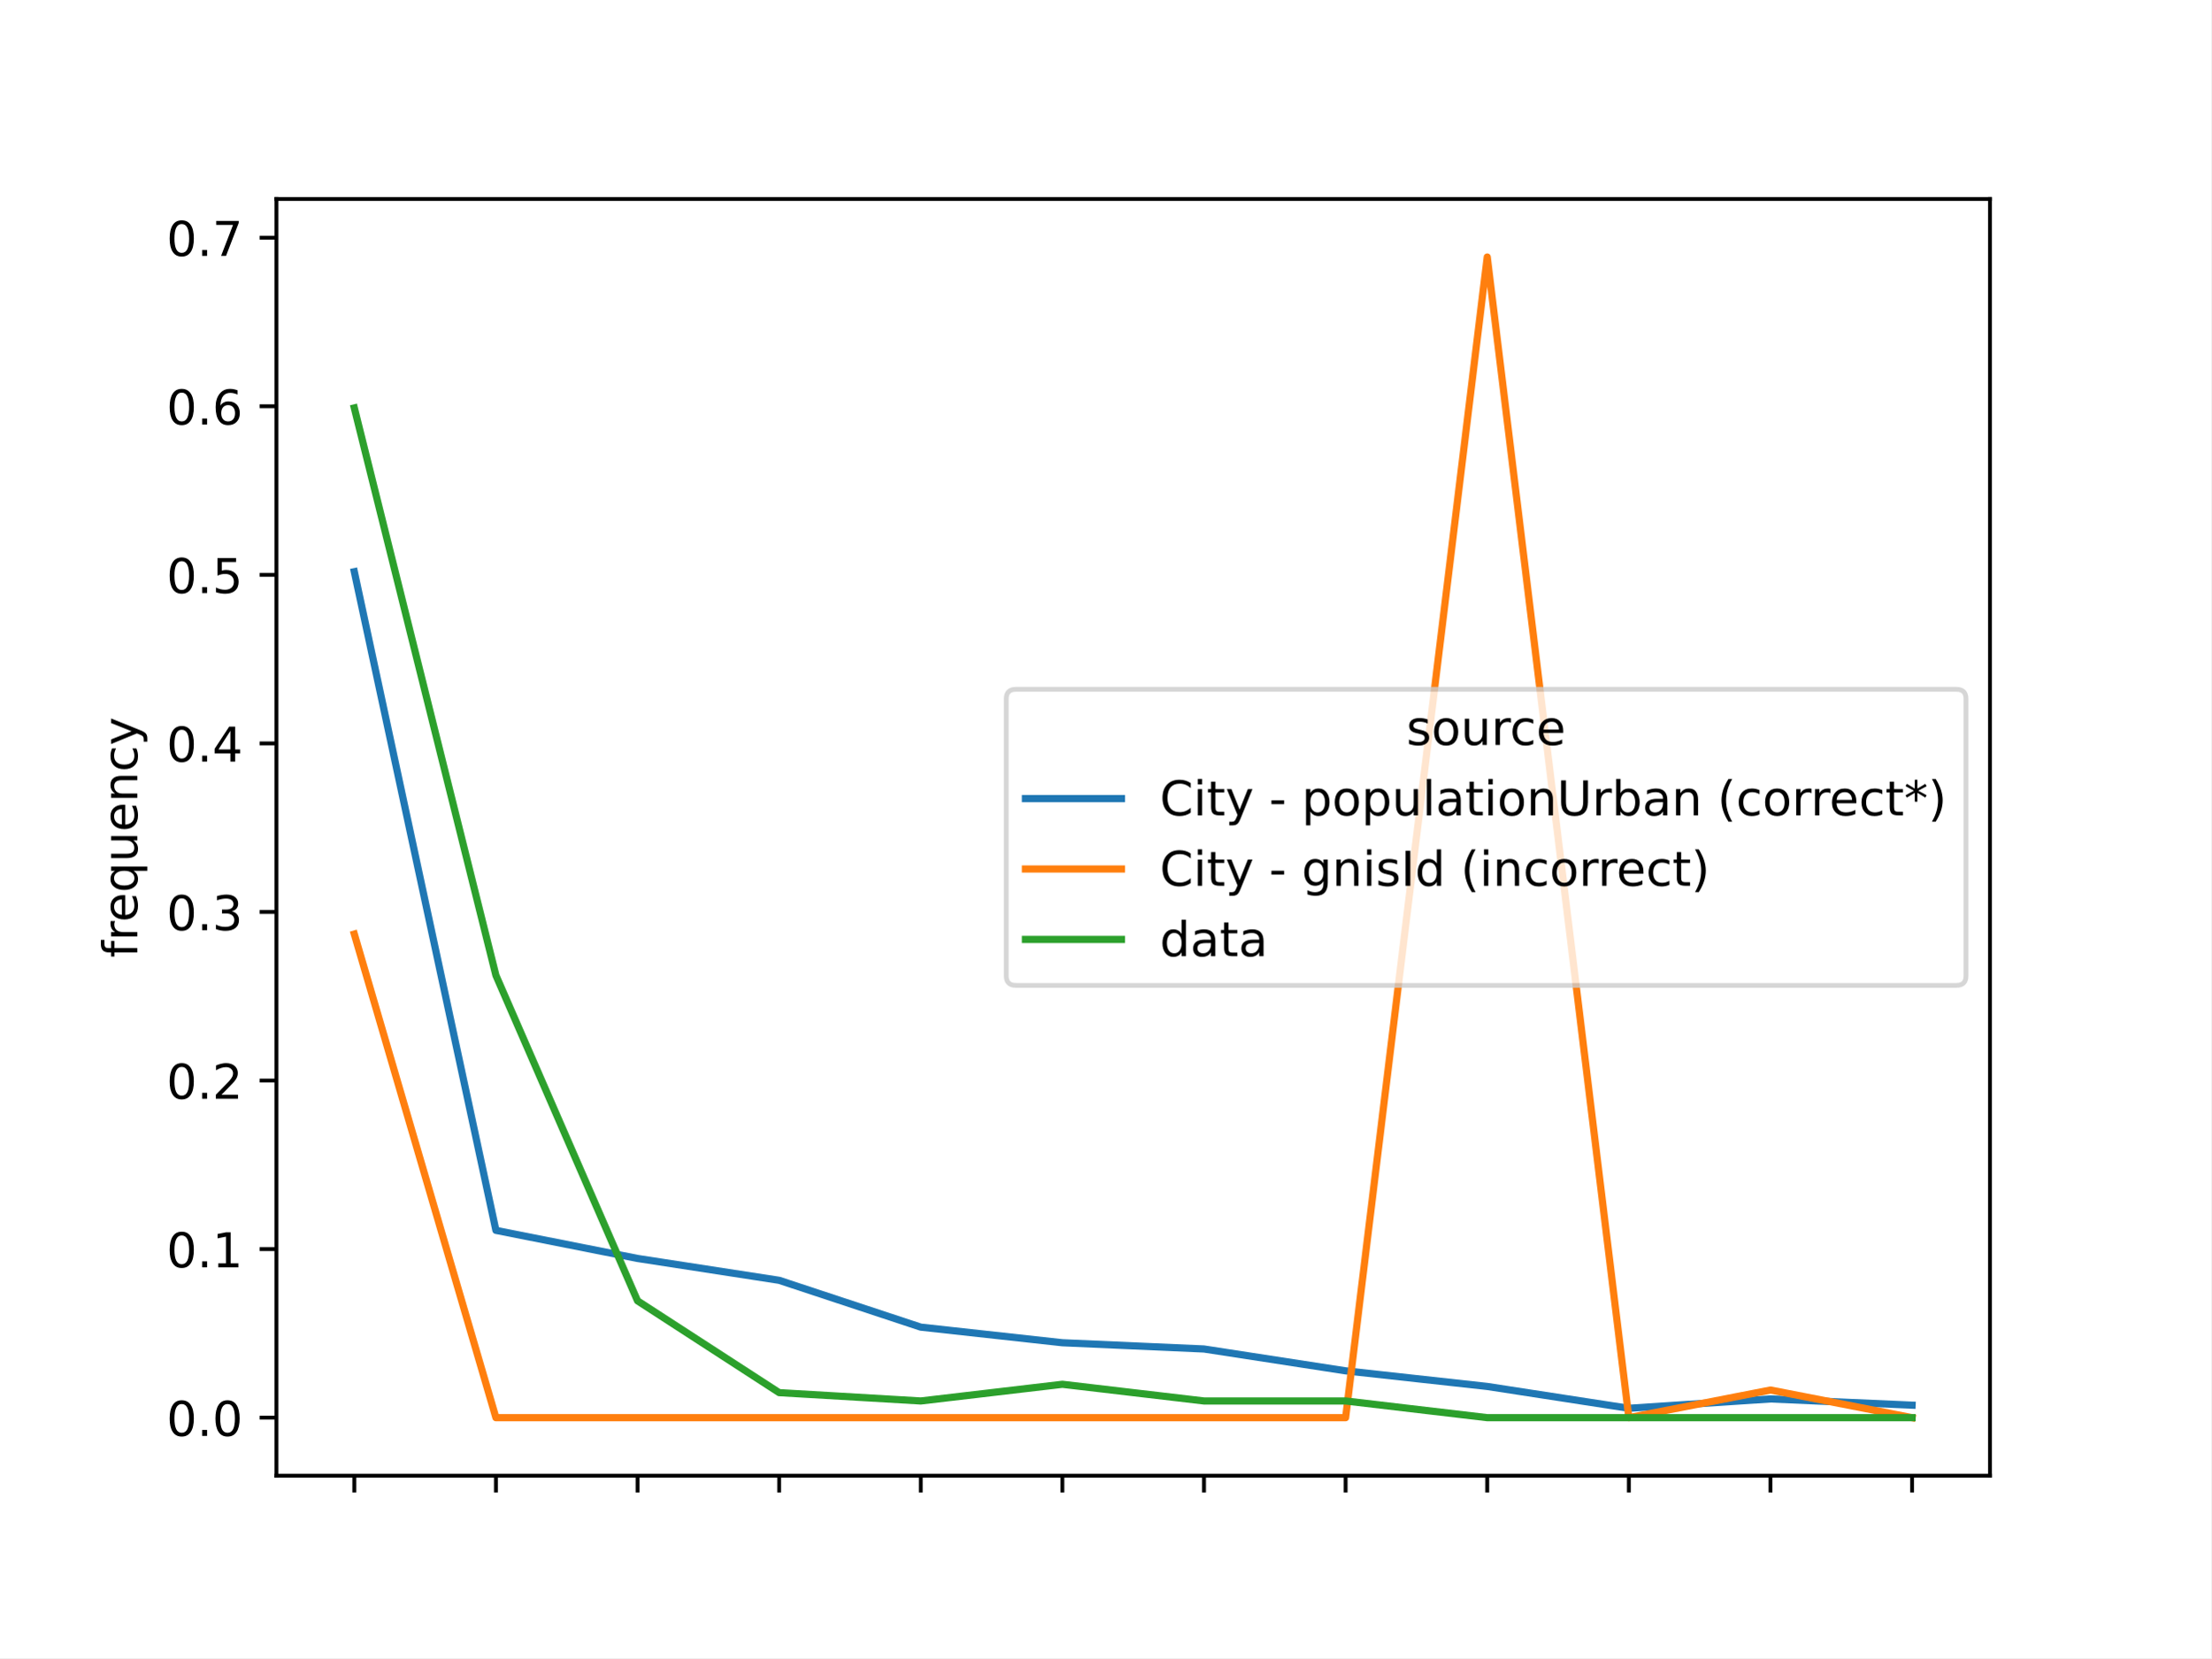
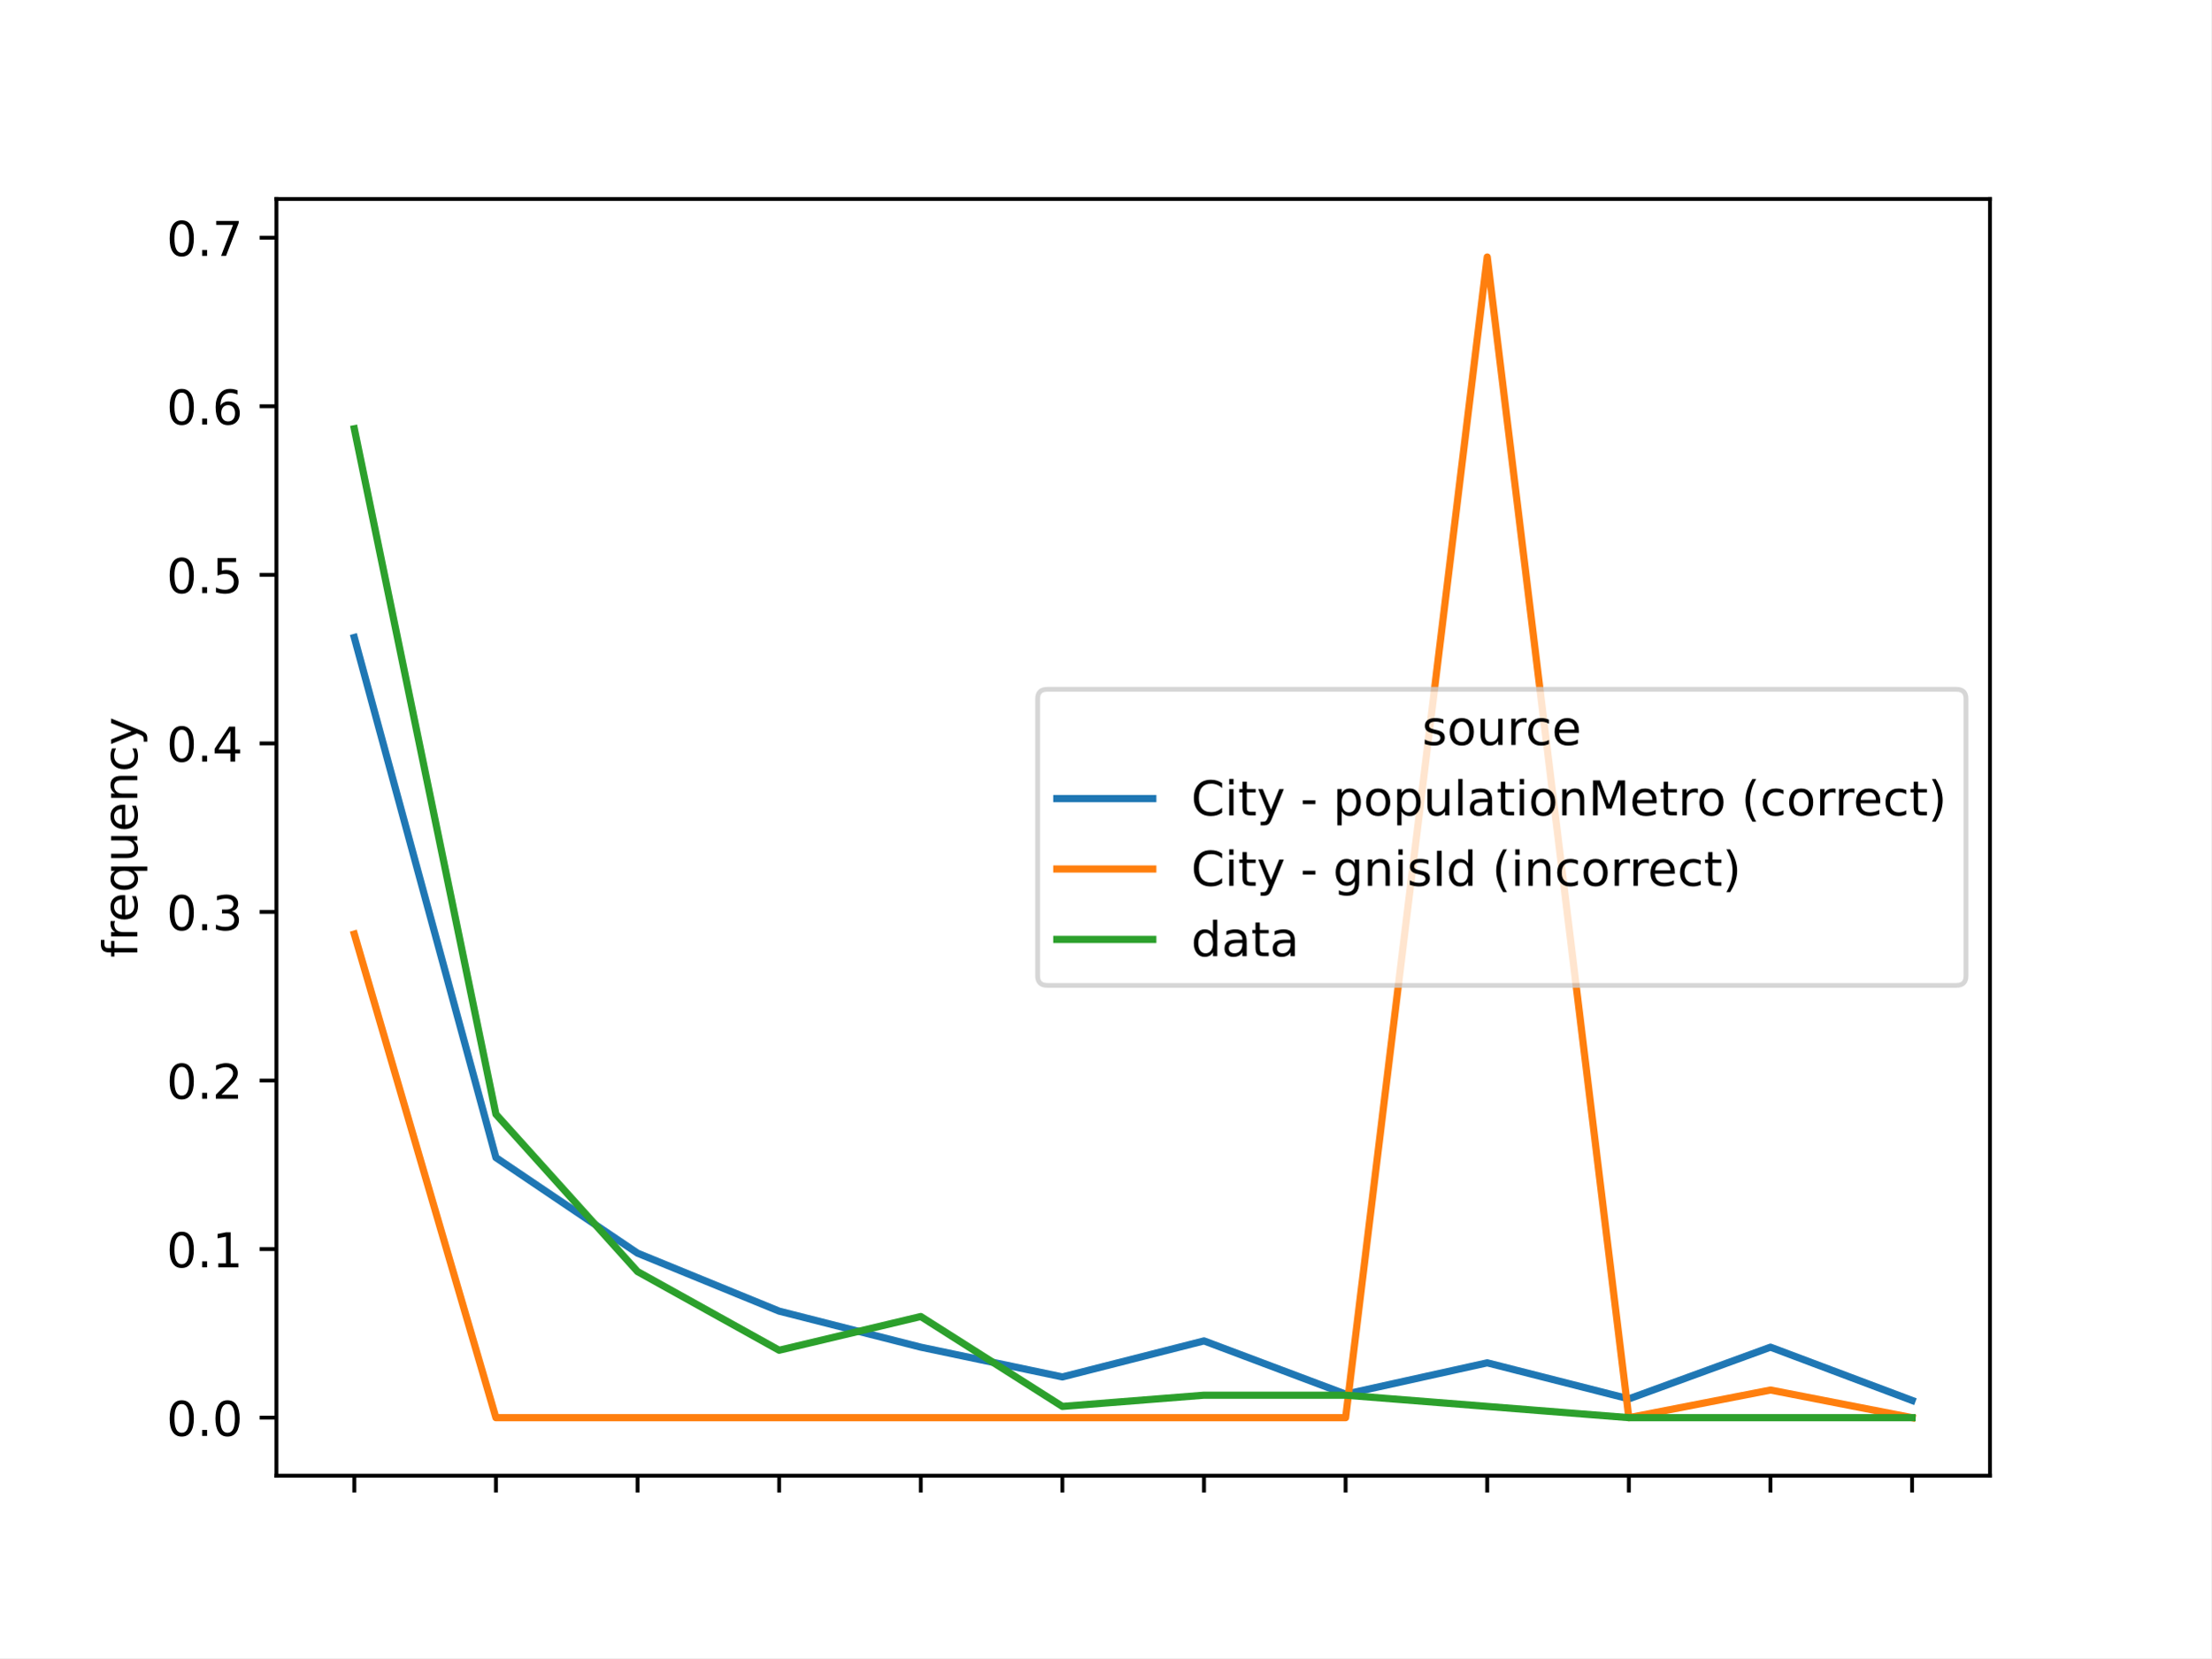
<svg xmlns="http://www.w3.org/2000/svg" xmlns:xlink="http://www.w3.org/1999/xlink" height="345.6pt" version="1.1" viewBox="0 0 460.8 345.6" width="460.8pt">
  <defs>
    <style type="text/css">*{stroke-linecap:butt;stroke-linejoin:round;}</style>
  </defs>
  <g id="figure_1">
    <g id="patch_1">
      <path d="M 0 345.6  L 460.8 345.6  L 460.8 0  L 0 0  z " style="fill:#ffffff;" />
    </g>
    <g id="axes_1">
      <g id="patch_2">
        <path d="M 57.6 307.584  L 414.72 307.584  L 414.72 41.472  L 57.6 41.472  z " style="fill:#ffffff;" />
      </g>
      <g id="matplotlib.axis_1">
        <g id="xtick_1">
          <g id="line2d_1">
            <defs>
-               <path d="M 0 0  L 0 3.5  " id="m2c57468bf2" style="stroke:#000000;stroke-width:0.8;" />
-             </defs>
-             <g>
-               <use style="stroke:#000000;stroke-width:0.8;" x="73.833" xlink:href="#m2c57468bf2" y="307.584" />
+               <path d="M 0 0  L 0 3.5  " id="mb0035acf30" style="stroke:#000000;stroke-width:0.8;" />
+             </defs>
+             <g>
+               <use style="stroke:#000000;stroke-width:0.8;" x="73.833" xlink:href="#mb0035acf30" y="307.584" />
            </g>
          </g>
        </g>
        <g id="xtick_2">
          <g id="line2d_2">
            <g>
-               <use style="stroke:#000000;stroke-width:0.8;" x="103.347" xlink:href="#m2c57468bf2" y="307.584" />
+               <use style="stroke:#000000;stroke-width:0.8;" x="103.347" xlink:href="#mb0035acf30" y="307.584" />
            </g>
          </g>
        </g>
        <g id="xtick_3">
          <g id="line2d_3">
            <g>
-               <use style="stroke:#000000;stroke-width:0.8;" x="132.861" xlink:href="#m2c57468bf2" y="307.584" />
+               <use style="stroke:#000000;stroke-width:0.8;" x="132.861" xlink:href="#mb0035acf30" y="307.584" />
            </g>
          </g>
        </g>
        <g id="xtick_4">
          <g id="line2d_4">
            <g>
-               <use style="stroke:#000000;stroke-width:0.8;" x="162.375" xlink:href="#m2c57468bf2" y="307.584" />
+               <use style="stroke:#000000;stroke-width:0.8;" x="162.375" xlink:href="#mb0035acf30" y="307.584" />
            </g>
          </g>
        </g>
        <g id="xtick_5">
          <g id="line2d_5">
            <g>
-               <use style="stroke:#000000;stroke-width:0.8;" x="191.889" xlink:href="#m2c57468bf2" y="307.584" />
+               <use style="stroke:#000000;stroke-width:0.8;" x="191.889" xlink:href="#mb0035acf30" y="307.584" />
            </g>
          </g>
        </g>
        <g id="xtick_6">
          <g id="line2d_6">
            <g>
-               <use style="stroke:#000000;stroke-width:0.8;" x="221.403" xlink:href="#m2c57468bf2" y="307.584" />
+               <use style="stroke:#000000;stroke-width:0.8;" x="221.403" xlink:href="#mb0035acf30" y="307.584" />
            </g>
          </g>
        </g>
        <g id="xtick_7">
          <g id="line2d_7">
            <g>
-               <use style="stroke:#000000;stroke-width:0.8;" x="250.917" xlink:href="#m2c57468bf2" y="307.584" />
+               <use style="stroke:#000000;stroke-width:0.8;" x="250.917" xlink:href="#mb0035acf30" y="307.584" />
            </g>
          </g>
        </g>
        <g id="xtick_8">
          <g id="line2d_8">
            <g>
-               <use style="stroke:#000000;stroke-width:0.8;" x="280.431" xlink:href="#m2c57468bf2" y="307.584" />
+               <use style="stroke:#000000;stroke-width:0.8;" x="280.431" xlink:href="#mb0035acf30" y="307.584" />
            </g>
          </g>
        </g>
        <g id="xtick_9">
          <g id="line2d_9">
            <g>
-               <use style="stroke:#000000;stroke-width:0.8;" x="309.945" xlink:href="#m2c57468bf2" y="307.584" />
+               <use style="stroke:#000000;stroke-width:0.8;" x="309.945" xlink:href="#mb0035acf30" y="307.584" />
            </g>
          </g>
        </g>
        <g id="xtick_10">
          <g id="line2d_10">
            <g>
-               <use style="stroke:#000000;stroke-width:0.8;" x="339.459" xlink:href="#m2c57468bf2" y="307.584" />
+               <use style="stroke:#000000;stroke-width:0.8;" x="339.459" xlink:href="#mb0035acf30" y="307.584" />
            </g>
          </g>
        </g>
        <g id="xtick_11">
          <g id="line2d_11">
            <g>
-               <use style="stroke:#000000;stroke-width:0.8;" x="368.973" xlink:href="#m2c57468bf2" y="307.584" />
+               <use style="stroke:#000000;stroke-width:0.8;" x="368.973" xlink:href="#mb0035acf30" y="307.584" />
            </g>
          </g>
        </g>
        <g id="xtick_12">
          <g id="line2d_12">
            <g>
-               <use style="stroke:#000000;stroke-width:0.8;" x="398.487" xlink:href="#m2c57468bf2" y="307.584" />
+               <use style="stroke:#000000;stroke-width:0.8;" x="398.487" xlink:href="#mb0035acf30" y="307.584" />
            </g>
          </g>
        </g>
      </g>
      <g id="matplotlib.axis_2">
        <g id="ytick_1">
          <g id="line2d_13">
            <defs>
-               <path d="M 0 0  L -3.5 0  " id="m48ccd4d01b" style="stroke:#000000;stroke-width:0.8;" />
-             </defs>
-             <g>
-               <use style="stroke:#000000;stroke-width:0.8;" x="57.6" xlink:href="#m48ccd4d01b" y="295.488" />
+               <path d="M 0 0  L -3.5 0  " id="me2ce94514a" style="stroke:#000000;stroke-width:0.8;" />
+             </defs>
+             <g>
+               <use style="stroke:#000000;stroke-width:0.8;" x="57.6" xlink:href="#me2ce94514a" y="295.488" />
            </g>
          </g>
          <g id="text_1">
            <g transform="translate(34.69687 299.2872)scale(0.1 -0.1)">
              <defs>
                <path d="M 31.781 66.406  Q 24.172 66.406 20.328 58.906  Q 16.5 51.422 16.5 36.375  Q 16.5 21.391 20.328 13.891  Q 24.172 6.391 31.781 6.391  Q 39.453 6.391 43.281 13.891  Q 47.125 21.391 47.125 36.375  Q 47.125 51.422 43.281 58.906  Q 39.453 66.406 31.781 66.406  z M 31.781 74.219  Q 44.047 74.219 50.516 64.516  Q 56.984 54.828 56.984 36.375  Q 56.984 17.969 50.516 8.266  Q 44.047 -1.422 31.781 -1.422  Q 19.531 -1.422 13.062 8.266  Q 6.594 17.969 6.594 36.375  Q 6.594 54.828 13.062 64.516  Q 19.531 74.219 31.781 74.219  z " id="DejaVuSans-48" />
                <path d="M 10.688 12.406  L 21 12.406  L 21 0  L 10.688 0  z " id="DejaVuSans-46" />
              </defs>
              <use xlink:href="#DejaVuSans-48" />
              <use x="63.623" xlink:href="#DejaVuSans-46" />
              <use x="95.41" xlink:href="#DejaVuSans-48" />
            </g>
          </g>
        </g>
        <g id="ytick_2">
          <g id="line2d_14">
            <g>
-               <use style="stroke:#000000;stroke-width:0.8;" x="57.6" xlink:href="#m48ccd4d01b" y="260.352" />
+               <use style="stroke:#000000;stroke-width:0.8;" x="57.6" xlink:href="#me2ce94514a" y="260.352" />
            </g>
          </g>
          <g id="text_2">
            <g transform="translate(34.69687 264.1512)scale(0.1 -0.1)">
              <defs>
                <path d="M 12.406 8.297  L 28.516 8.297  L 28.516 63.922  L 10.984 60.406  L 10.984 69.391  L 28.422 72.906  L 38.281 72.906  L 38.281 8.297  L 54.391 8.297  L 54.391 0  L 12.406 0  z " id="DejaVuSans-49" />
              </defs>
              <use xlink:href="#DejaVuSans-48" />
              <use x="63.623" xlink:href="#DejaVuSans-46" />
              <use x="95.41" xlink:href="#DejaVuSans-49" />
            </g>
          </g>
        </g>
        <g id="ytick_3">
          <g id="line2d_15">
            <g>
-               <use style="stroke:#000000;stroke-width:0.8;" x="57.6" xlink:href="#m48ccd4d01b" y="225.216" />
+               <use style="stroke:#000000;stroke-width:0.8;" x="57.6" xlink:href="#me2ce94514a" y="225.216" />
            </g>
          </g>
          <g id="text_3">
            <g transform="translate(34.69687 229.0152)scale(0.1 -0.1)">
              <defs>
                <path d="M 19.188 8.297  L 53.609 8.297  L 53.609 0  L 7.328 0  L 7.328 8.297  Q 12.938 14.109 22.625 23.891  Q 32.328 33.688 34.812 36.531  Q 39.547 41.844 41.422 45.531  Q 43.312 49.219 43.312 52.781  Q 43.312 58.594 39.234 62.25  Q 35.156 65.922 28.609 65.922  Q 23.969 65.922 18.812 64.312  Q 13.672 62.703 7.812 59.422  L 7.812 69.391  Q 13.766 71.781 18.938 73  Q 24.125 74.219 28.422 74.219  Q 39.75 74.219 46.484 68.547  Q 53.219 62.891 53.219 53.422  Q 53.219 48.922 51.531 44.891  Q 49.859 40.875 45.406 35.406  Q 44.188 33.984 37.641 27.219  Q 31.109 20.453 19.188 8.297  z " id="DejaVuSans-50" />
              </defs>
              <use xlink:href="#DejaVuSans-48" />
              <use x="63.623" xlink:href="#DejaVuSans-46" />
              <use x="95.41" xlink:href="#DejaVuSans-50" />
            </g>
          </g>
        </g>
        <g id="ytick_4">
          <g id="line2d_16">
            <g>
-               <use style="stroke:#000000;stroke-width:0.8;" x="57.6" xlink:href="#m48ccd4d01b" y="190.08" />
+               <use style="stroke:#000000;stroke-width:0.8;" x="57.6" xlink:href="#me2ce94514a" y="190.08" />
            </g>
          </g>
          <g id="text_4">
            <g transform="translate(34.69687 193.8792)scale(0.1 -0.1)">
              <defs>
                <path d="M 40.578 39.312  Q 47.656 37.797 51.625 33  Q 55.609 28.219 55.609 21.188  Q 55.609 10.406 48.188 4.484  Q 40.766 -1.422 27.094 -1.422  Q 22.516 -1.422 17.656 -0.516  Q 12.797 0.391 7.625 2.203  L 7.625 11.719  Q 11.719 9.328 16.594 8.109  Q 21.484 6.891 26.812 6.891  Q 36.078 6.891 40.938 10.547  Q 45.797 14.203 45.797 21.188  Q 45.797 27.641 41.281 31.266  Q 36.766 34.906 28.719 34.906  L 20.219 34.906  L 20.219 43.016  L 29.109 43.016  Q 36.375 43.016 40.234 45.922  Q 44.094 48.828 44.094 54.297  Q 44.094 59.906 40.109 62.906  Q 36.141 65.922 28.719 65.922  Q 24.656 65.922 20.016 65.031  Q 15.375 64.156 9.812 62.312  L 9.812 71.094  Q 15.438 72.656 20.344 73.438  Q 25.25 74.219 29.594 74.219  Q 40.828 74.219 47.359 69.109  Q 53.906 64.016 53.906 55.328  Q 53.906 49.266 50.438 45.094  Q 46.969 40.922 40.578 39.312  z " id="DejaVuSans-51" />
              </defs>
              <use xlink:href="#DejaVuSans-48" />
              <use x="63.623" xlink:href="#DejaVuSans-46" />
              <use x="95.41" xlink:href="#DejaVuSans-51" />
            </g>
          </g>
        </g>
        <g id="ytick_5">
          <g id="line2d_17">
            <g>
-               <use style="stroke:#000000;stroke-width:0.8;" x="57.6" xlink:href="#m48ccd4d01b" y="154.944" />
+               <use style="stroke:#000000;stroke-width:0.8;" x="57.6" xlink:href="#me2ce94514a" y="154.944" />
            </g>
          </g>
          <g id="text_5">
            <g transform="translate(34.69687 158.7432)scale(0.1 -0.1)">
              <defs>
                <path d="M 37.797 64.312  L 12.891 25.391  L 37.797 25.391  z M 35.203 72.906  L 47.609 72.906  L 47.609 25.391  L 58.016 25.391  L 58.016 17.188  L 47.609 17.188  L 47.609 0  L 37.797 0  L 37.797 17.188  L 4.891 17.188  L 4.891 26.703  z " id="DejaVuSans-52" />
              </defs>
              <use xlink:href="#DejaVuSans-48" />
              <use x="63.623" xlink:href="#DejaVuSans-46" />
              <use x="95.41" xlink:href="#DejaVuSans-52" />
            </g>
          </g>
        </g>
        <g id="ytick_6">
          <g id="line2d_18">
            <g>
-               <use style="stroke:#000000;stroke-width:0.8;" x="57.6" xlink:href="#m48ccd4d01b" y="119.808" />
+               <use style="stroke:#000000;stroke-width:0.8;" x="57.6" xlink:href="#me2ce94514a" y="119.808" />
            </g>
          </g>
          <g id="text_6">
            <g transform="translate(34.69687 123.6072)scale(0.1 -0.1)">
              <defs>
                <path d="M 10.797 72.906  L 49.516 72.906  L 49.516 64.594  L 19.828 64.594  L 19.828 46.734  Q 21.969 47.469 24.109 47.828  Q 26.266 48.188 28.422 48.188  Q 40.625 48.188 47.75 41.5  Q 54.891 34.812 54.891 23.391  Q 54.891 11.625 47.562 5.094  Q 40.234 -1.422 26.906 -1.422  Q 22.312 -1.422 17.547 -0.641  Q 12.797 0.141 7.719 1.703  L 7.719 11.625  Q 12.109 9.234 16.797 8.062  Q 21.484 6.891 26.703 6.891  Q 35.156 6.891 40.078 11.328  Q 45.016 15.766 45.016 23.391  Q 45.016 31 40.078 35.438  Q 35.156 39.891 26.703 39.891  Q 22.75 39.891 18.812 39.016  Q 14.891 38.141 10.797 36.281  z " id="DejaVuSans-53" />
              </defs>
              <use xlink:href="#DejaVuSans-48" />
              <use x="63.623" xlink:href="#DejaVuSans-46" />
              <use x="95.41" xlink:href="#DejaVuSans-53" />
            </g>
          </g>
        </g>
        <g id="ytick_7">
          <g id="line2d_19">
            <g>
-               <use style="stroke:#000000;stroke-width:0.8;" x="57.6" xlink:href="#m48ccd4d01b" y="84.672" />
+               <use style="stroke:#000000;stroke-width:0.8;" x="57.6" xlink:href="#me2ce94514a" y="84.672" />
            </g>
          </g>
          <g id="text_7">
            <g transform="translate(34.69687 88.47122)scale(0.1 -0.1)">
              <defs>
                <path d="M 33.016 40.375  Q 26.375 40.375 22.484 35.828  Q 18.609 31.297 18.609 23.391  Q 18.609 15.531 22.484 10.953  Q 26.375 6.391 33.016 6.391  Q 39.656 6.391 43.531 10.953  Q 47.406 15.531 47.406 23.391  Q 47.406 31.297 43.531 35.828  Q 39.656 40.375 33.016 40.375  z M 52.594 71.297  L 52.594 62.312  Q 48.875 64.062 45.094 64.984  Q 41.312 65.922 37.594 65.922  Q 27.828 65.922 22.672 59.328  Q 17.531 52.734 16.797 39.406  Q 19.672 43.656 24.016 45.922  Q 28.375 48.188 33.594 48.188  Q 44.578 48.188 50.953 41.516  Q 57.328 34.859 57.328 23.391  Q 57.328 12.156 50.688 5.359  Q 44.047 -1.422 33.016 -1.422  Q 20.359 -1.422 13.672 8.266  Q 6.984 17.969 6.984 36.375  Q 6.984 53.656 15.188 63.938  Q 23.391 74.219 37.203 74.219  Q 40.922 74.219 44.703 73.484  Q 48.484 72.75 52.594 71.297  z " id="DejaVuSans-54" />
              </defs>
              <use xlink:href="#DejaVuSans-48" />
              <use x="63.623" xlink:href="#DejaVuSans-46" />
              <use x="95.41" xlink:href="#DejaVuSans-54" />
            </g>
          </g>
        </g>
        <g id="ytick_8">
          <g id="line2d_20">
            <g>
-               <use style="stroke:#000000;stroke-width:0.8;" x="57.6" xlink:href="#m48ccd4d01b" y="49.536" />
+               <use style="stroke:#000000;stroke-width:0.8;" x="57.6" xlink:href="#me2ce94514a" y="49.536" />
            </g>
          </g>
          <g id="text_8">
            <g transform="translate(34.69687 53.33522)scale(0.1 -0.1)">
              <defs>
                <path d="M 8.203 72.906  L 55.078 72.906  L 55.078 68.703  L 28.609 0  L 18.312 0  L 43.219 64.594  L 8.203 64.594  z " id="DejaVuSans-55" />
              </defs>
              <use xlink:href="#DejaVuSans-48" />
              <use x="63.623" xlink:href="#DejaVuSans-46" />
              <use x="95.41" xlink:href="#DejaVuSans-55" />
            </g>
          </g>
        </g>
        <g id="text_9">
          <g transform="translate(28.61719 199.6046)rotate(-90)scale(0.1 -0.1)">
            <defs>
              <path d="M 37.109 75.984  L 37.109 68.5  L 28.516 68.5  Q 23.688 68.5 21.797 66.547  Q 19.922 64.594 19.922 59.516  L 19.922 54.688  L 34.719 54.688  L 34.719 47.703  L 19.922 47.703  L 19.922 0  L 10.891 0  L 10.891 47.703  L 2.297 47.703  L 2.297 54.688  L 10.891 54.688  L 10.891 58.5  Q 10.891 67.625 15.141 71.797  Q 19.391 75.984 28.609 75.984  z " id="DejaVuSans-102" />
              <path d="M 41.109 46.297  Q 39.594 47.172 37.812 47.578  Q 36.031 48 33.891 48  Q 26.266 48 22.188 43.047  Q 18.109 38.094 18.109 28.812  L 18.109 0  L 9.078 0  L 9.078 54.688  L 18.109 54.688  L 18.109 46.188  Q 20.953 51.172 25.484 53.578  Q 30.031 56 36.531 56  Q 37.453 56 38.578 55.875  Q 39.703 55.766 41.062 55.516  z " id="DejaVuSans-114" />
              <path d="M 56.203 29.594  L 56.203 25.203  L 14.891 25.203  Q 15.484 15.922 20.484 11.062  Q 25.484 6.203 34.422 6.203  Q 39.594 6.203 44.453 7.469  Q 49.312 8.734 54.109 11.281  L 54.109 2.781  Q 49.266 0.734 44.188 -0.344  Q 39.109 -1.422 33.891 -1.422  Q 20.797 -1.422 13.156 6.188  Q 5.516 13.812 5.516 26.812  Q 5.516 40.234 12.766 48.109  Q 20.016 56 32.328 56  Q 43.359 56 49.781 48.891  Q 56.203 41.797 56.203 29.594  z M 47.219 32.234  Q 47.125 39.594 43.094 43.984  Q 39.062 48.391 32.422 48.391  Q 24.906 48.391 20.391 44.141  Q 15.875 39.891 15.188 32.172  z " id="DejaVuSans-101" />
              <path d="M 14.797 27.297  Q 14.797 17.391 18.875 11.75  Q 22.953 6.109 30.078 6.109  Q 37.203 6.109 41.297 11.75  Q 45.406 17.391 45.406 27.297  Q 45.406 37.203 41.297 42.844  Q 37.203 48.484 30.078 48.484  Q 22.953 48.484 18.875 42.844  Q 14.797 37.203 14.797 27.297  z M 45.406 8.203  Q 42.578 3.328 38.25 0.953  Q 33.938 -1.422 27.875 -1.422  Q 17.969 -1.422 11.734 6.484  Q 5.516 14.406 5.516 27.297  Q 5.516 40.188 11.734 48.094  Q 17.969 56 27.875 56  Q 33.938 56 38.25 53.625  Q 42.578 51.266 45.406 46.391  L 45.406 54.688  L 54.391 54.688  L 54.391 -20.797  L 45.406 -20.797  z " id="DejaVuSans-113" />
              <path d="M 8.5 21.578  L 8.5 54.688  L 17.484 54.688  L 17.484 21.922  Q 17.484 14.156 20.5 10.266  Q 23.531 6.391 29.594 6.391  Q 36.859 6.391 41.078 11.031  Q 45.312 15.672 45.312 23.688  L 45.312 54.688  L 54.297 54.688  L 54.297 0  L 45.312 0  L 45.312 8.406  Q 42.047 3.422 37.719 1  Q 33.406 -1.422 27.688 -1.422  Q 18.266 -1.422 13.375 4.438  Q 8.5 10.297 8.5 21.578  z M 31.109 56  z " id="DejaVuSans-117" />
              <path d="M 54.891 33.016  L 54.891 0  L 45.906 0  L 45.906 32.719  Q 45.906 40.484 42.875 44.328  Q 39.844 48.188 33.797 48.188  Q 26.516 48.188 22.312 43.547  Q 18.109 38.922 18.109 30.906  L 18.109 0  L 9.078 0  L 9.078 54.688  L 18.109 54.688  L 18.109 46.188  Q 21.344 51.125 25.703 53.562  Q 30.078 56 35.797 56  Q 45.219 56 50.047 50.172  Q 54.891 44.344 54.891 33.016  z " id="DejaVuSans-110" />
              <path d="M 48.781 52.594  L 48.781 44.188  Q 44.969 46.297 41.141 47.344  Q 37.312 48.391 33.406 48.391  Q 24.656 48.391 19.812 42.844  Q 14.984 37.312 14.984 27.297  Q 14.984 17.281 19.812 11.734  Q 24.656 6.203 33.406 6.203  Q 37.312 6.203 41.141 7.25  Q 44.969 8.297 48.781 10.406  L 48.781 2.094  Q 45.016 0.344 40.984 -0.531  Q 36.969 -1.422 32.422 -1.422  Q 20.062 -1.422 12.781 6.344  Q 5.516 14.109 5.516 27.297  Q 5.516 40.672 12.859 48.328  Q 20.219 56 33.016 56  Q 37.156 56 41.109 55.141  Q 45.062 54.297 48.781 52.594  z " id="DejaVuSans-99" />
              <path d="M 32.172 -5.078  Q 28.375 -14.844 24.75 -17.812  Q 21.141 -20.797 15.094 -20.797  L 7.906 -20.797  L 7.906 -13.281  L 13.188 -13.281  Q 16.891 -13.281 18.938 -11.516  Q 21 -9.766 23.484 -3.219  L 25.094 0.875  L 2.984 54.688  L 12.5 54.688  L 29.594 11.922  L 46.688 54.688  L 56.203 54.688  z " id="DejaVuSans-121" />
            </defs>
            <use xlink:href="#DejaVuSans-102" />
            <use x="35.205" xlink:href="#DejaVuSans-114" />
            <use x="74.068" xlink:href="#DejaVuSans-101" />
            <use x="135.592" xlink:href="#DejaVuSans-113" />
            <use x="199.068" xlink:href="#DejaVuSans-117" />
            <use x="262.447" xlink:href="#DejaVuSans-101" />
            <use x="323.971" xlink:href="#DejaVuSans-110" />
            <use x="387.35" xlink:href="#DejaVuSans-99" />
            <use x="442.33" xlink:href="#DejaVuSans-121" />
          </g>
        </g>
      </g>
      <g id="line2d_21">
-         <path clip-path="url(#p0216b3d01a)" d="M 73.833 119.157  L 103.347 256.448  L 132.861 262.304  L 162.375 266.859  L 191.889 276.619  L 221.403 279.872  L 250.917 281.173  L 280.431 285.728  L 309.945 288.981  L 339.459 293.536  L 368.973 291.584  L 398.487 292.885  " style="fill:none;stroke:#1f77b4;stroke-linecap:square;stroke-width:1.5;" />
+         <path clip-path="url(#pfd7586f207)" d="M 73.833 132.87  L 103.347 241.282  L 132.861 261.201  L 162.375 273.283  L 191.889 280.794  L 221.403 286.998  L 250.917 279.487  L 280.431 290.59  L 309.945 284.059  L 339.459 291.569  L 368.973 280.794  L 398.487 291.896  " style="fill:none;stroke:#1f77b4;stroke-linecap:square;stroke-width:1.5;" />
      </g>
      <g id="line2d_22">
-         <path clip-path="url(#p0216b3d01a)" d="M 73.833 194.688  L 103.347 295.488  L 132.861 295.488  L 162.375 295.488  L 191.889 295.488  L 221.403 295.488  L 250.917 295.488  L 280.431 295.488  L 309.945 53.568  L 339.459 295.488  L 368.973 289.728  L 398.487 295.488  " style="fill:none;stroke:#ff7f0e;stroke-linecap:square;stroke-width:1.5;" />
+         <path clip-path="url(#pfd7586f207)" d="M 73.833 194.688  L 103.347 295.488  L 132.861 295.488  L 162.375 295.488  L 191.889 295.488  L 221.403 295.488  L 250.917 295.488  L 280.431 295.488  L 309.945 53.568  L 339.459 295.488  L 368.973 289.728  L 398.487 295.488  " style="fill:none;stroke:#ff7f0e;stroke-linecap:square;stroke-width:1.5;" />
      </g>
      <g id="line2d_23">
-         <path clip-path="url(#p0216b3d01a)" d="M 73.833 85.02  L 103.347 203.299  L 132.861 271.136  L 162.375 290.27  L 191.889 292.009  L 221.403 288.53  L 250.917 292.009  L 280.431 292.009  L 309.945 295.488  L 339.459 295.488  L 368.973 295.488  L 398.487 295.488  " style="fill:none;stroke:#2ca02c;stroke-linecap:square;stroke-width:1.5;" />
+         <path clip-path="url(#pfd7586f207)" d="M 73.833 89.357  L 103.347 232.243  L 132.861 265.037  L 162.375 281.434  L 191.889 274.406  L 221.403 293.146  L 250.917 290.803  L 280.431 290.803  L 309.945 293.146  L 339.459 295.488  L 368.973 295.488  L 398.487 295.488  " style="fill:none;stroke:#2ca02c;stroke-linecap:square;stroke-width:1.5;" />
      </g>
      <g id="line2d_24" />
      <g id="line2d_25" />
      <g id="line2d_26" />
      <g id="patch_3">
        <path d="M 57.6 307.584  L 57.6 41.472  " style="fill:none;stroke:#000000;stroke-linecap:square;stroke-linejoin:miter;stroke-width:0.8;" />
      </g>
      <g id="patch_4">
        <path d="M 414.72 307.584  L 414.72 41.472  " style="fill:none;stroke:#000000;stroke-linecap:square;stroke-linejoin:miter;stroke-width:0.8;" />
      </g>
      <g id="patch_5">
        <path d="M 57.6 307.584  L 414.72 307.584  " style="fill:none;stroke:#000000;stroke-linecap:square;stroke-linejoin:miter;stroke-width:0.8;" />
      </g>
      <g id="patch_6">
        <path d="M 57.6 41.472  L 414.72 41.472  " style="fill:none;stroke:#000000;stroke-linecap:square;stroke-linejoin:miter;stroke-width:0.8;" />
      </g>
      <g id="legend_1">
        <g id="patch_7">
-           <path d="M 211.706 205.384  L 407.72 205.384  Q 409.72 205.384 409.72 203.384  L 409.72 145.672  Q 409.72 143.672 407.72 143.672  L 211.706 143.672  Q 209.706 143.672 209.706 145.672  L 209.706 203.384  Q 209.706 205.384 211.706 205.384  z " style="fill:#ffffff;opacity:0.8;stroke:#cccccc;stroke-linejoin:miter;" />
+           <path d="M 218.243 205.384  L 407.72 205.384  Q 409.72 205.384 409.72 203.384  L 409.72 145.672  Q 409.72 143.672 407.72 143.672  L 218.243 143.672  Q 216.243 143.672 216.243 145.672  L 216.243 203.384  Q 216.243 205.384 218.243 205.384  z " style="fill:#ffffff;opacity:0.8;stroke:#cccccc;stroke-linejoin:miter;" />
        </g>
        <g id="text_10">
-           <g transform="translate(293.1114 155.2702)scale(0.1 -0.1)">
+           <g transform="translate(296.3802 155.2702)scale(0.1 -0.1)">
            <defs>
              <path d="M 44.281 53.078  L 44.281 44.578  Q 40.484 46.531 36.375 47.5  Q 32.281 48.484 27.875 48.484  Q 21.188 48.484 17.844 46.438  Q 14.5 44.391 14.5 40.281  Q 14.5 37.156 16.891 35.375  Q 19.281 33.594 26.516 31.984  L 29.594 31.297  Q 39.156 29.25 43.188 25.516  Q 47.219 21.781 47.219 15.094  Q 47.219 7.469 41.188 3.016  Q 35.156 -1.422 24.609 -1.422  Q 20.219 -1.422 15.453 -0.562  Q 10.688 0.297 5.422 2  L 5.422 11.281  Q 10.406 8.688 15.234 7.391  Q 20.062 6.109 24.812 6.109  Q 31.156 6.109 34.562 8.281  Q 37.984 10.453 37.984 14.406  Q 37.984 18.062 35.516 20.016  Q 33.062 21.969 24.703 23.781  L 21.578 24.516  Q 13.234 26.266 9.516 29.906  Q 5.812 33.547 5.812 39.891  Q 5.812 47.609 11.281 51.797  Q 16.75 56 26.812 56  Q 31.781 56 36.172 55.266  Q 40.578 54.547 44.281 53.078  z " id="DejaVuSans-115" />
              <path d="M 30.609 48.391  Q 23.391 48.391 19.188 42.75  Q 14.984 37.109 14.984 27.297  Q 14.984 17.484 19.156 11.844  Q 23.344 6.203 30.609 6.203  Q 37.797 6.203 41.984 11.859  Q 46.188 17.531 46.188 27.297  Q 46.188 37.016 41.984 42.703  Q 37.797 48.391 30.609 48.391  z M 30.609 56  Q 42.328 56 49.016 48.375  Q 55.719 40.766 55.719 27.297  Q 55.719 13.875 49.016 6.219  Q 42.328 -1.422 30.609 -1.422  Q 18.844 -1.422 12.172 6.219  Q 5.516 13.875 5.516 27.297  Q 5.516 40.766 12.172 48.375  Q 18.844 56 30.609 56  z " id="DejaVuSans-111" />
            </defs>
            <use xlink:href="#DejaVuSans-115" />
            <use x="52.1" xlink:href="#DejaVuSans-111" />
            <use x="113.281" xlink:href="#DejaVuSans-117" />
            <use x="176.66" xlink:href="#DejaVuSans-114" />
            <use x="215.523" xlink:href="#DejaVuSans-99" />
            <use x="270.504" xlink:href="#DejaVuSans-101" />
          </g>
        </g>
        <g id="line2d_27">
-           <path d="M 213.706 166.448  L 233.706 166.448  " style="fill:none;stroke:#1f77b4;stroke-linecap:square;stroke-width:1.5;" />
+           <path d="M 220.243 166.448  L 240.243 166.448  " style="fill:none;stroke:#1f77b4;stroke-linecap:square;stroke-width:1.5;" />
        </g>
        <g id="line2d_28" />
        <g id="text_11">
-           <g transform="translate(241.7059 169.9483)scale(0.1 -0.1)">
+           <g transform="translate(248.2434 169.9483)scale(0.1 -0.1)">
            <defs>
              <path d="M 64.406 67.281  L 64.406 56.891  Q 59.422 61.531 53.781 63.812  Q 48.141 66.109 41.797 66.109  Q 29.297 66.109 22.656 58.469  Q 16.016 50.828 16.016 36.375  Q 16.016 21.969 22.656 14.328  Q 29.297 6.688 41.797 6.688  Q 48.141 6.688 53.781 8.984  Q 59.422 11.281 64.406 15.922  L 64.406 5.609  Q 59.234 2.094 53.438 0.328  Q 47.656 -1.422 41.219 -1.422  Q 24.656 -1.422 15.125 8.703  Q 5.609 18.844 5.609 36.375  Q 5.609 53.953 15.125 64.078  Q 24.656 74.219 41.219 74.219  Q 47.75 74.219 53.531 72.484  Q 59.328 70.75 64.406 67.281  z " id="DejaVuSans-67" />
              <path d="M 9.422 54.688  L 18.406 54.688  L 18.406 0  L 9.422 0  z M 9.422 75.984  L 18.406 75.984  L 18.406 64.594  L 9.422 64.594  z " id="DejaVuSans-105" />
              <path d="M 18.312 70.219  L 18.312 54.688  L 36.812 54.688  L 36.812 47.703  L 18.312 47.703  L 18.312 18.016  Q 18.312 11.328 20.141 9.422  Q 21.969 7.516 27.594 7.516  L 36.812 7.516  L 36.812 0  L 27.594 0  Q 17.188 0 13.234 3.875  Q 9.281 7.766 9.281 18.016  L 9.281 47.703  L 2.688 47.703  L 2.688 54.688  L 9.281 54.688  L 9.281 70.219  z " id="DejaVuSans-116" />
              <path id="DejaVuSans-32" />
              <path d="M 4.891 31.391  L 31.203 31.391  L 31.203 23.391  L 4.891 23.391  z " id="DejaVuSans-45" />
              <path d="M 18.109 8.203  L 18.109 -20.797  L 9.078 -20.797  L 9.078 54.688  L 18.109 54.688  L 18.109 46.391  Q 20.953 51.266 25.266 53.625  Q 29.594 56 35.594 56  Q 45.562 56 51.781 48.094  Q 58.016 40.188 58.016 27.297  Q 58.016 14.406 51.781 6.484  Q 45.562 -1.422 35.594 -1.422  Q 29.594 -1.422 25.266 0.953  Q 20.953 3.328 18.109 8.203  z M 48.688 27.297  Q 48.688 37.203 44.609 42.844  Q 40.531 48.484 33.406 48.484  Q 26.266 48.484 22.188 42.844  Q 18.109 37.203 18.109 27.297  Q 18.109 17.391 22.188 11.75  Q 26.266 6.109 33.406 6.109  Q 40.531 6.109 44.609 11.75  Q 48.688 17.391 48.688 27.297  z " id="DejaVuSans-112" />
              <path d="M 9.422 75.984  L 18.406 75.984  L 18.406 0  L 9.422 0  z " id="DejaVuSans-108" />
              <path d="M 34.281 27.484  Q 23.391 27.484 19.188 25  Q 14.984 22.516 14.984 16.5  Q 14.984 11.719 18.141 8.906  Q 21.297 6.109 26.703 6.109  Q 34.188 6.109 38.703 11.406  Q 43.219 16.703 43.219 25.484  L 43.219 27.484  z M 52.203 31.203  L 52.203 0  L 43.219 0  L 43.219 8.297  Q 40.141 3.328 35.547 0.953  Q 30.953 -1.422 24.312 -1.422  Q 15.922 -1.422 10.953 3.297  Q 6 8.016 6 15.922  Q 6 25.141 12.172 29.828  Q 18.359 34.516 30.609 34.516  L 43.219 34.516  L 43.219 35.406  Q 43.219 41.609 39.141 45  Q 35.062 48.391 27.688 48.391  Q 23 48.391 18.547 47.266  Q 14.109 46.141 10.016 43.891  L 10.016 52.203  Q 14.938 54.109 19.578 55.047  Q 24.219 56 28.609 56  Q 40.484 56 46.344 49.844  Q 52.203 43.703 52.203 31.203  z " id="DejaVuSans-97" />
-               <path d="M 8.688 72.906  L 18.609 72.906  L 18.609 28.609  Q 18.609 16.891 22.844 11.734  Q 27.094 6.594 36.625 6.594  Q 46.094 6.594 50.344 11.734  Q 54.594 16.891 54.594 28.609  L 54.594 72.906  L 64.5 72.906  L 64.5 27.391  Q 64.5 13.141 57.438 5.859  Q 50.391 -1.422 36.625 -1.422  Q 22.797 -1.422 15.734 5.859  Q 8.688 13.141 8.688 27.391  z " id="DejaVuSans-85" />
-               <path d="M 48.688 27.297  Q 48.688 37.203 44.609 42.844  Q 40.531 48.484 33.406 48.484  Q 26.266 48.484 22.188 42.844  Q 18.109 37.203 18.109 27.297  Q 18.109 17.391 22.188 11.75  Q 26.266 6.109 33.406 6.109  Q 40.531 6.109 44.609 11.75  Q 48.688 17.391 48.688 27.297  z M 18.109 46.391  Q 20.953 51.266 25.266 53.625  Q 29.594 56 35.594 56  Q 45.562 56 51.781 48.094  Q 58.016 40.188 58.016 27.297  Q 58.016 14.406 51.781 6.484  Q 45.562 -1.422 35.594 -1.422  Q 29.594 -1.422 25.266 0.953  Q 20.953 3.328 18.109 8.203  L 18.109 0  L 9.078 0  L 9.078 75.984  L 18.109 75.984  z " id="DejaVuSans-98" />
+               <path d="M 9.812 72.906  L 24.516 72.906  L 43.109 23.297  L 61.812 72.906  L 76.516 72.906  L 76.516 0  L 66.891 0  L 66.891 64.016  L 48.094 14.016  L 38.188 14.016  L 19.391 64.016  L 19.391 0  L 9.812 0  z " id="DejaVuSans-77" />
              <path d="M 31 75.875  Q 24.469 64.656 21.281 53.656  Q 18.109 42.672 18.109 31.391  Q 18.109 20.125 21.312 9.062  Q 24.516 -2 31 -13.188  L 23.188 -13.188  Q 15.875 -1.703 12.234 9.375  Q 8.594 20.453 8.594 31.391  Q 8.594 42.281 12.203 53.312  Q 15.828 64.359 23.188 75.875  z " id="DejaVuSans-40" />
-               <path d="M 47.016 60.891  L 29.5 51.422  L 47.016 41.891  L 44.188 37.109  L 27.781 47.016  L 27.781 28.609  L 22.219 28.609  L 22.219 47.016  L 5.812 37.109  L 2.984 41.891  L 20.516 51.422  L 2.984 60.891  L 5.812 65.719  L 22.219 55.812  L 22.219 74.219  L 27.781 74.219  L 27.781 55.812  L 44.188 65.719  z " id="DejaVuSans-42" />
              <path d="M 8.016 75.875  L 15.828 75.875  Q 23.141 64.359 26.781 53.312  Q 30.422 42.281 30.422 31.391  Q 30.422 20.453 26.781 9.375  Q 23.141 -1.703 15.828 -13.188  L 8.016 -13.188  Q 14.5 -2 17.703 9.062  Q 20.906 20.125 20.906 31.391  Q 20.906 42.672 17.703 53.656  Q 14.5 64.656 8.016 75.875  z " id="DejaVuSans-41" />
            </defs>
            <use xlink:href="#DejaVuSans-67" />
            <use x="69.824" xlink:href="#DejaVuSans-105" />
            <use x="97.607" xlink:href="#DejaVuSans-116" />
            <use x="136.816" xlink:href="#DejaVuSans-121" />
            <use x="195.996" xlink:href="#DejaVuSans-32" />
            <use x="227.783" xlink:href="#DejaVuSans-45" />
            <use x="263.867" xlink:href="#DejaVuSans-32" />
            <use x="295.654" xlink:href="#DejaVuSans-112" />
            <use x="359.131" xlink:href="#DejaVuSans-111" />
            <use x="420.312" xlink:href="#DejaVuSans-112" />
            <use x="483.789" xlink:href="#DejaVuSans-117" />
            <use x="547.168" xlink:href="#DejaVuSans-108" />
            <use x="574.951" xlink:href="#DejaVuSans-97" />
            <use x="636.23" xlink:href="#DejaVuSans-116" />
            <use x="675.439" xlink:href="#DejaVuSans-105" />
            <use x="703.223" xlink:href="#DejaVuSans-111" />
            <use x="764.404" xlink:href="#DejaVuSans-110" />
-             <use x="827.783" xlink:href="#DejaVuSans-85" />
-             <use x="900.977" xlink:href="#DejaVuSans-114" />
-             <use x="942.09" xlink:href="#DejaVuSans-98" />
-             <use x="1005.566" xlink:href="#DejaVuSans-97" />
-             <use x="1066.846" xlink:href="#DejaVuSans-110" />
-             <use x="1130.225" xlink:href="#DejaVuSans-32" />
-             <use x="1162.012" xlink:href="#DejaVuSans-40" />
-             <use x="1201.025" xlink:href="#DejaVuSans-99" />
-             <use x="1256.006" xlink:href="#DejaVuSans-111" />
-             <use x="1317.188" xlink:href="#DejaVuSans-114" />
-             <use x="1356.551" xlink:href="#DejaVuSans-114" />
-             <use x="1395.414" xlink:href="#DejaVuSans-101" />
-             <use x="1456.938" xlink:href="#DejaVuSans-99" />
-             <use x="1511.918" xlink:href="#DejaVuSans-116" />
-             <use x="1551.127" xlink:href="#DejaVuSans-42" />
-             <use x="1601.127" xlink:href="#DejaVuSans-41" />
+             <use x="827.783" xlink:href="#DejaVuSans-77" />
+             <use x="914.062" xlink:href="#DejaVuSans-101" />
+             <use x="975.586" xlink:href="#DejaVuSans-116" />
+             <use x="1014.795" xlink:href="#DejaVuSans-114" />
+             <use x="1053.658" xlink:href="#DejaVuSans-111" />
+             <use x="1114.84" xlink:href="#DejaVuSans-32" />
+             <use x="1146.627" xlink:href="#DejaVuSans-40" />
+             <use x="1185.641" xlink:href="#DejaVuSans-99" />
+             <use x="1240.621" xlink:href="#DejaVuSans-111" />
+             <use x="1301.803" xlink:href="#DejaVuSans-114" />
+             <use x="1341.166" xlink:href="#DejaVuSans-114" />
+             <use x="1380.029" xlink:href="#DejaVuSans-101" />
+             <use x="1441.553" xlink:href="#DejaVuSans-99" />
+             <use x="1496.533" xlink:href="#DejaVuSans-116" />
+             <use x="1535.742" xlink:href="#DejaVuSans-41" />
          </g>
        </g>
        <g id="line2d_29">
-           <path d="M 213.706 181.126  L 233.706 181.126  " style="fill:none;stroke:#ff7f0e;stroke-linecap:square;stroke-width:1.5;" />
+           <path d="M 220.243 181.126  L 240.243 181.126  " style="fill:none;stroke:#ff7f0e;stroke-linecap:square;stroke-width:1.5;" />
        </g>
        <g id="line2d_30" />
        <g id="text_12">
-           <g transform="translate(241.7059 184.6264)scale(0.1 -0.1)">
+           <g transform="translate(248.2434 184.6264)scale(0.1 -0.1)">
            <defs>
              <path d="M 45.406 27.984  Q 45.406 37.75 41.375 43.109  Q 37.359 48.484 30.078 48.484  Q 22.859 48.484 18.828 43.109  Q 14.797 37.75 14.797 27.984  Q 14.797 18.266 18.828 12.891  Q 22.859 7.516 30.078 7.516  Q 37.359 7.516 41.375 12.891  Q 45.406 18.266 45.406 27.984  z M 54.391 6.781  Q 54.391 -7.172 48.188 -13.984  Q 42 -20.797 29.203 -20.797  Q 24.469 -20.797 20.266 -20.094  Q 16.062 -19.391 12.109 -17.922  L 12.109 -9.188  Q 16.062 -11.328 19.922 -12.344  Q 23.781 -13.375 27.781 -13.375  Q 36.625 -13.375 41.016 -8.766  Q 45.406 -4.156 45.406 5.172  L 45.406 9.625  Q 42.625 4.781 38.281 2.391  Q 33.938 0 27.875 0  Q 17.828 0 11.672 7.656  Q 5.516 15.328 5.516 27.984  Q 5.516 40.672 11.672 48.328  Q 17.828 56 27.875 56  Q 33.938 56 38.281 53.609  Q 42.625 51.219 45.406 46.391  L 45.406 54.688  L 54.391 54.688  z " id="DejaVuSans-103" />
              <path d="M 9.812 72.906  L 19.672 72.906  L 19.672 0  L 9.812 0  z " id="DejaVuSans-73" />
              <path d="M 45.406 46.391  L 45.406 75.984  L 54.391 75.984  L 54.391 0  L 45.406 0  L 45.406 8.203  Q 42.578 3.328 38.25 0.953  Q 33.938 -1.422 27.875 -1.422  Q 17.969 -1.422 11.734 6.484  Q 5.516 14.406 5.516 27.297  Q 5.516 40.188 11.734 48.094  Q 17.969 56 27.875 56  Q 33.938 56 38.25 53.625  Q 42.578 51.266 45.406 46.391  z M 14.797 27.297  Q 14.797 17.391 18.875 11.75  Q 22.953 6.109 30.078 6.109  Q 37.203 6.109 41.297 11.75  Q 45.406 17.391 45.406 27.297  Q 45.406 37.203 41.297 42.844  Q 37.203 48.484 30.078 48.484  Q 22.953 48.484 18.875 42.844  Q 14.797 37.203 14.797 27.297  z " id="DejaVuSans-100" />
            </defs>
            <use xlink:href="#DejaVuSans-67" />
            <use x="69.824" xlink:href="#DejaVuSans-105" />
            <use x="97.607" xlink:href="#DejaVuSans-116" />
            <use x="136.816" xlink:href="#DejaVuSans-121" />
            <use x="195.996" xlink:href="#DejaVuSans-32" />
            <use x="227.783" xlink:href="#DejaVuSans-45" />
            <use x="263.867" xlink:href="#DejaVuSans-32" />
            <use x="295.654" xlink:href="#DejaVuSans-103" />
            <use x="359.131" xlink:href="#DejaVuSans-110" />
            <use x="422.51" xlink:href="#DejaVuSans-105" />
            <use x="450.293" xlink:href="#DejaVuSans-115" />
            <use x="502.393" xlink:href="#DejaVuSans-73" />
            <use x="531.885" xlink:href="#DejaVuSans-100" />
            <use x="595.361" xlink:href="#DejaVuSans-32" />
            <use x="627.148" xlink:href="#DejaVuSans-40" />
            <use x="666.162" xlink:href="#DejaVuSans-105" />
            <use x="693.945" xlink:href="#DejaVuSans-110" />
            <use x="757.324" xlink:href="#DejaVuSans-99" />
            <use x="812.305" xlink:href="#DejaVuSans-111" />
            <use x="873.486" xlink:href="#DejaVuSans-114" />
            <use x="912.85" xlink:href="#DejaVuSans-114" />
            <use x="951.713" xlink:href="#DejaVuSans-101" />
            <use x="1013.236" xlink:href="#DejaVuSans-99" />
            <use x="1068.217" xlink:href="#DejaVuSans-116" />
            <use x="1107.426" xlink:href="#DejaVuSans-41" />
          </g>
        </g>
        <g id="line2d_31">
-           <path d="M 213.706 195.805  L 233.706 195.805  " style="fill:none;stroke:#2ca02c;stroke-linecap:square;stroke-width:1.5;" />
+           <path d="M 220.243 195.805  L 240.243 195.805  " style="fill:none;stroke:#2ca02c;stroke-linecap:square;stroke-width:1.5;" />
        </g>
        <g id="line2d_32" />
        <g id="text_13">
-           <g transform="translate(241.7059 199.3046)scale(0.1 -0.1)">
+           <g transform="translate(248.2434 199.3046)scale(0.1 -0.1)">
            <use xlink:href="#DejaVuSans-100" />
            <use x="63.477" xlink:href="#DejaVuSans-97" />
            <use x="124.756" xlink:href="#DejaVuSans-116" />
            <use x="163.965" xlink:href="#DejaVuSans-97" />
          </g>
        </g>
      </g>
    </g>
  </g>
  <defs>
-     <clipPath id="p0216b3d01a">
+     <clipPath id="pfd7586f207">
      <rect height="266.112" width="357.12" x="57.6" y="41.472" />
    </clipPath>
  </defs>
</svg>
